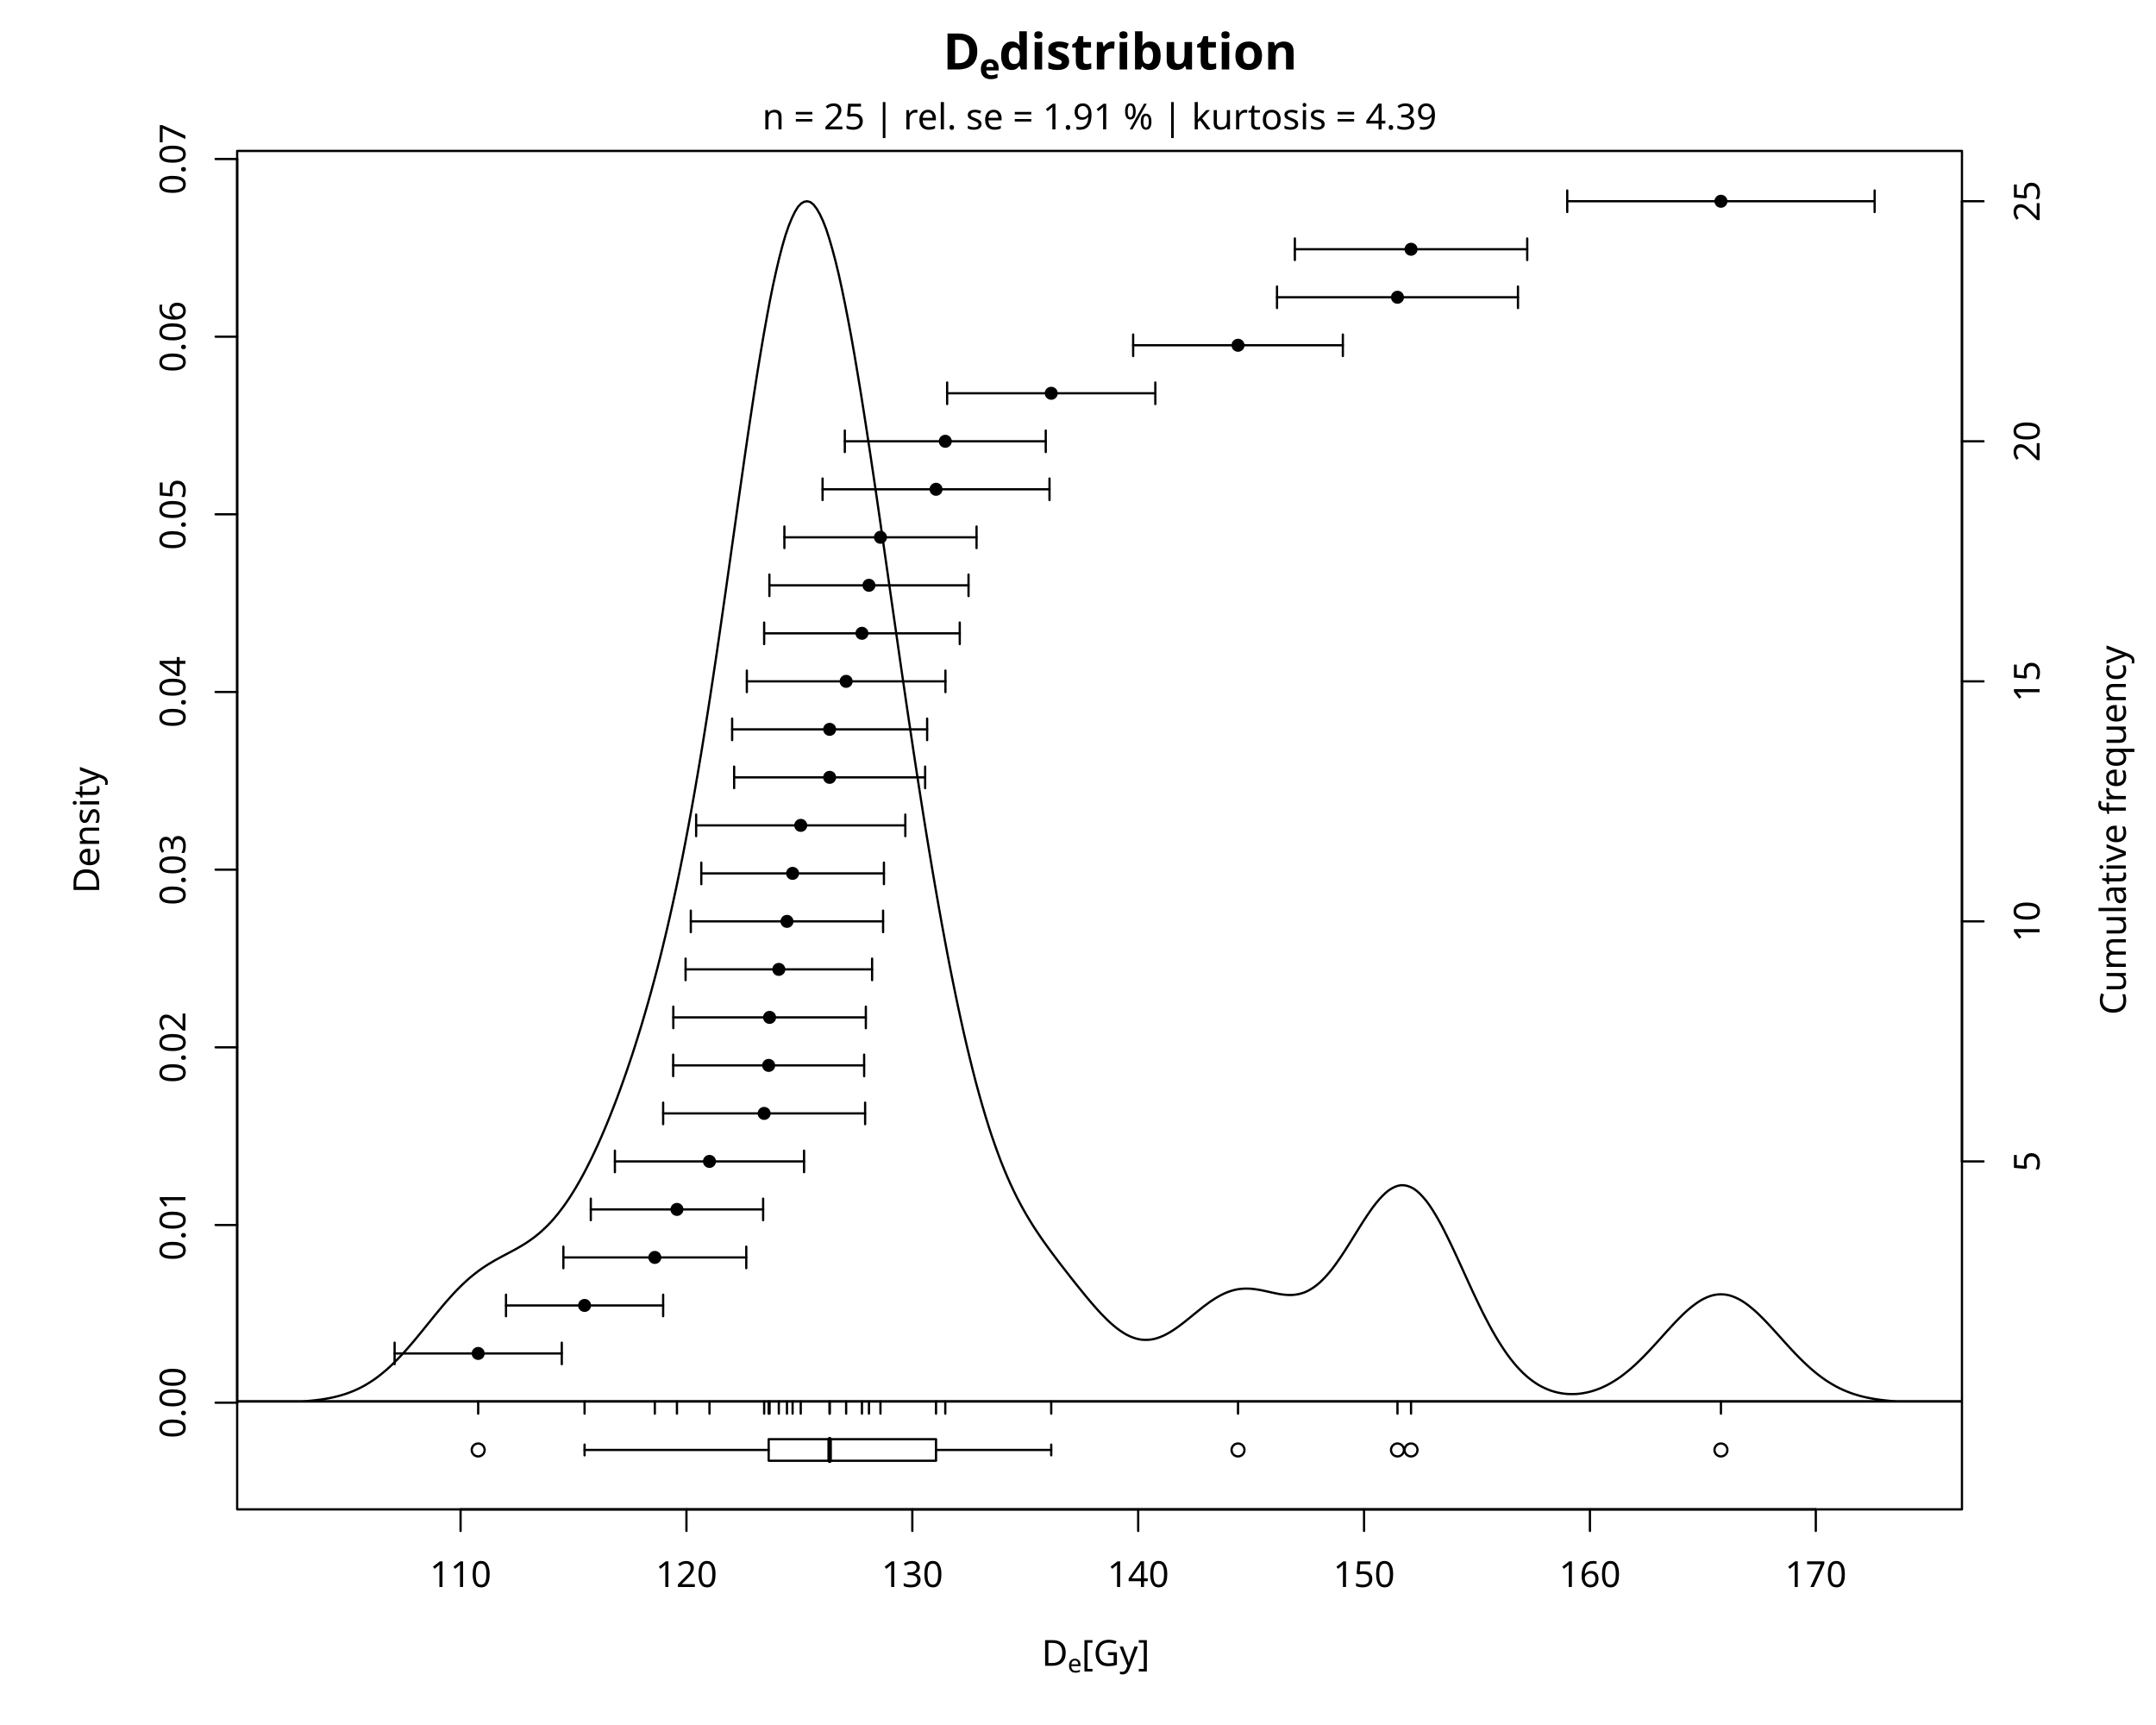
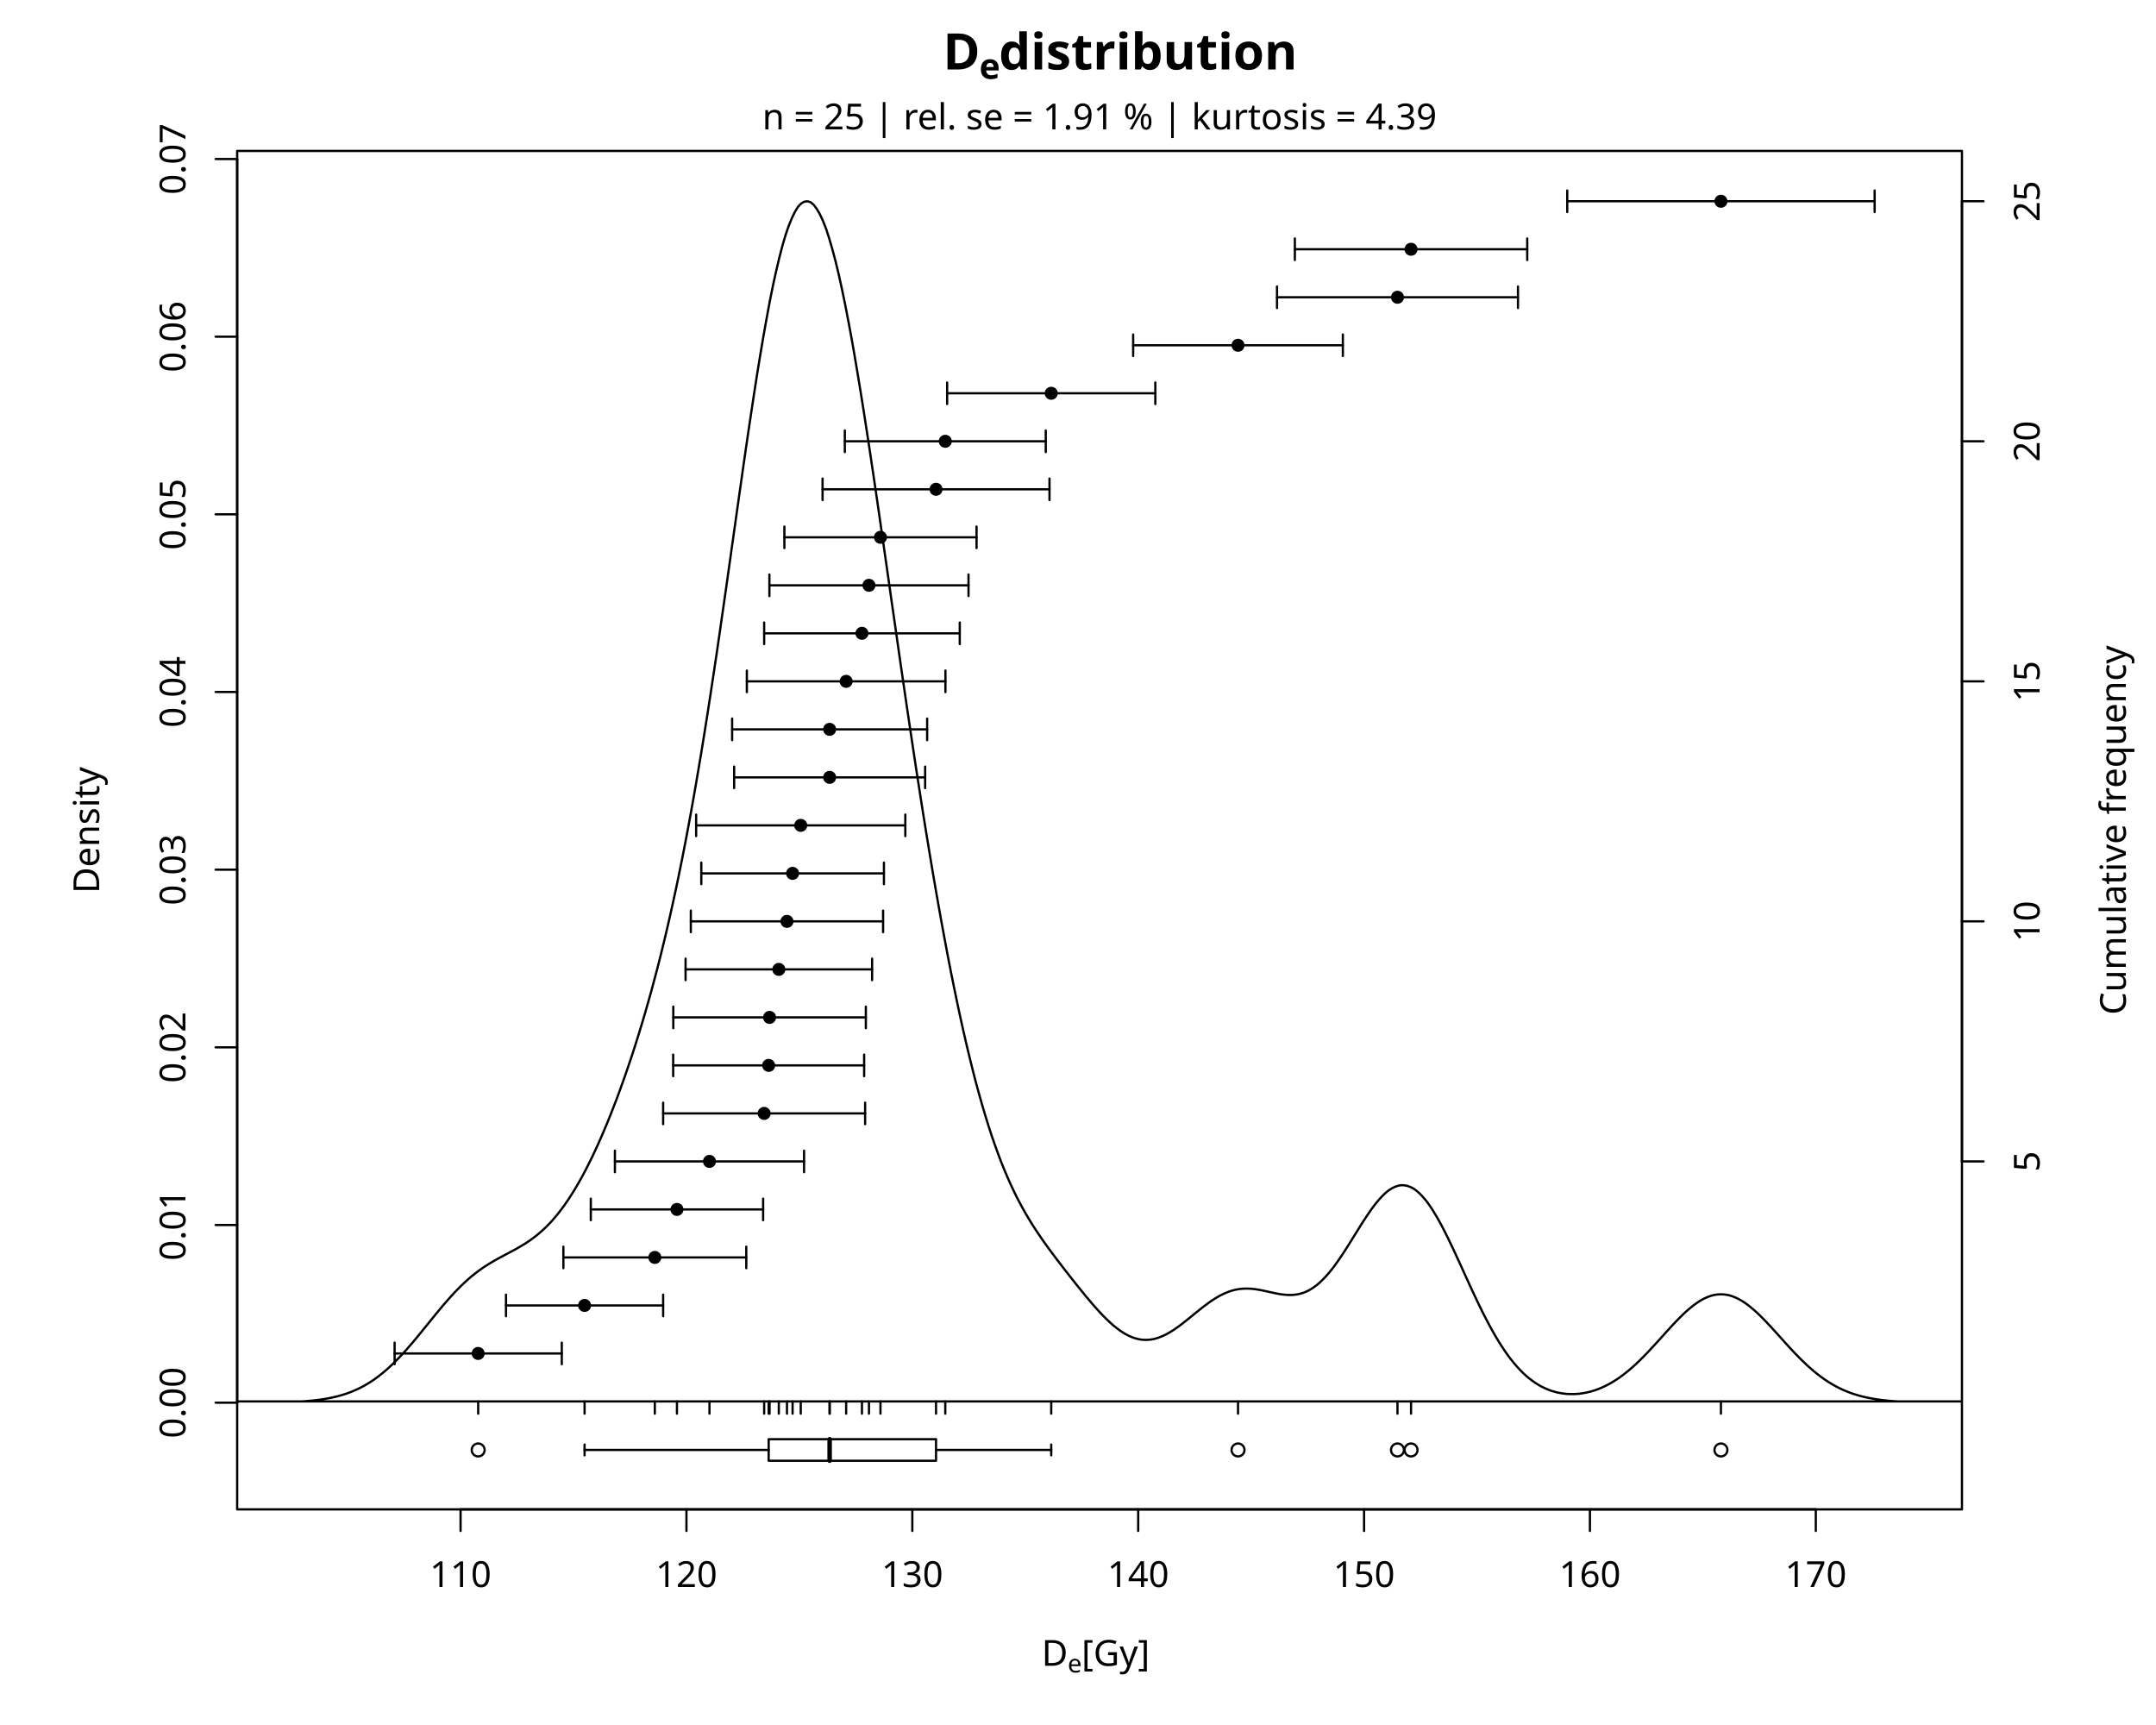
<svg xmlns="http://www.w3.org/2000/svg" class="svglite" data-engine-version="2.0" width="720.00pt" height="576.00pt" viewBox="0 0 720.00 576.00">
  <defs>
    <style type="text/css">
    .svglite line, .svglite polyline, .svglite polygon, .svglite path, .svglite rect, .svglite circle {
      fill: none;
      stroke: #000000;
      stroke-linecap: round;
      stroke-linejoin: round;
      stroke-miterlimit: 10.00;
    }
  </style>
  </defs>
  <rect width="100%" height="100%" style="stroke: none; fill: #FFFFFF;" />
  <defs>
    <clipPath id="cpMC4wMHw3MjAuMDB8MC4wMHw1NzYuMDA=">
      <rect x="0.00" y="0.00" width="720.00" height="576.00" />
    </clipPath>
  </defs>
  <g clip-path="url(#cpMC4wMHw3MjAuMDB8MC4wMHw1NzYuMDA=)">
    <polygon points="79.20,504.00 655.20,504.00 655.20,50.40 79.20,50.40 " style="stroke-width: 0.75; fill: none;" />
    <line x1="153.81" y1="504.00" x2="606.39" y2="504.00" style="stroke-width: 0.75;" />
    <line x1="153.81" y1="504.00" x2="153.81" y2="511.20" style="stroke-width: 0.75;" />
    <line x1="229.24" y1="504.00" x2="229.24" y2="511.20" style="stroke-width: 0.75;" />
    <line x1="304.67" y1="504.00" x2="304.67" y2="511.20" style="stroke-width: 0.75;" />
    <line x1="380.10" y1="504.00" x2="380.10" y2="511.20" style="stroke-width: 0.75;" />
    <line x1="455.53" y1="504.00" x2="455.53" y2="511.20" style="stroke-width: 0.75;" />
    <line x1="530.96" y1="504.00" x2="530.96" y2="511.20" style="stroke-width: 0.75;" />
    <line x1="606.39" y1="504.00" x2="606.39" y2="511.20" style="stroke-width: 0.75;" />
    <text x="153.81" y="529.92" text-anchor="middle" style="font-size: 12.00px; font-family: sans;" textLength="20.02px" lengthAdjust="spacingAndGlyphs">110</text>
    <text x="229.24" y="529.92" text-anchor="middle" style="font-size: 12.00px; font-family: sans;" textLength="20.02px" lengthAdjust="spacingAndGlyphs">120</text>
    <text x="304.67" y="529.92" text-anchor="middle" style="font-size: 12.00px; font-family: sans;" textLength="20.02px" lengthAdjust="spacingAndGlyphs">130</text>
    <text x="380.10" y="529.92" text-anchor="middle" style="font-size: 12.00px; font-family: sans;" textLength="20.02px" lengthAdjust="spacingAndGlyphs">140</text>
    <text x="455.53" y="529.92" text-anchor="middle" style="font-size: 12.00px; font-family: sans;" textLength="20.02px" lengthAdjust="spacingAndGlyphs">150</text>
    <text x="530.96" y="529.92" text-anchor="middle" style="font-size: 12.00px; font-family: sans;" textLength="20.02px" lengthAdjust="spacingAndGlyphs">160</text>
    <text x="606.39" y="529.92" text-anchor="middle" style="font-size: 12.00px; font-family: sans;" textLength="20.02px" lengthAdjust="spacingAndGlyphs">170</text>
    <text x="347.86" y="556.23" style="font-size: 12.00px; font-family: sans;" textLength="8.67px" lengthAdjust="spacingAndGlyphs">D</text>
    <text x="356.53" y="558.45" style="font-size: 8.40px; font-family: sans;" textLength="4.67px" lengthAdjust="spacingAndGlyphs">e</text>
    <text x="361.20" y="556.23" style="font-size: 12.00px; font-family: sans;" textLength="25.34px" lengthAdjust="spacingAndGlyphs"> [Gy]</text>
    <line x1="79.20" y1="468.37" x2="79.20" y2="53.09" style="stroke-width: 0.75;" />
    <line x1="79.20" y1="468.37" x2="72.00" y2="468.37" style="stroke-width: 0.75;" />
    <line x1="79.20" y1="409.04" x2="72.00" y2="409.04" style="stroke-width: 0.75;" />
    <line x1="79.20" y1="349.72" x2="72.00" y2="349.72" style="stroke-width: 0.75;" />
    <line x1="79.20" y1="290.39" x2="72.00" y2="290.39" style="stroke-width: 0.75;" />
    <line x1="79.20" y1="231.07" x2="72.00" y2="231.07" style="stroke-width: 0.75;" />
    <line x1="79.20" y1="171.74" x2="72.00" y2="171.74" style="stroke-width: 0.75;" />
    <line x1="79.20" y1="112.42" x2="72.00" y2="112.42" style="stroke-width: 0.75;" />
    <line x1="79.20" y1="53.09" x2="72.00" y2="53.09" style="stroke-width: 0.75;" />
    <text transform="translate(61.92,468.37) rotate(-90)" text-anchor="middle" style="font-size: 12.00px; font-family: sans;" textLength="23.36px" lengthAdjust="spacingAndGlyphs">0.00</text>
    <text transform="translate(61.92,409.04) rotate(-90)" text-anchor="middle" style="font-size: 12.00px; font-family: sans;" textLength="23.36px" lengthAdjust="spacingAndGlyphs">0.01</text>
    <text transform="translate(61.92,349.72) rotate(-90)" text-anchor="middle" style="font-size: 12.00px; font-family: sans;" textLength="23.36px" lengthAdjust="spacingAndGlyphs">0.02</text>
    <text transform="translate(61.92,290.39) rotate(-90)" text-anchor="middle" style="font-size: 12.00px; font-family: sans;" textLength="23.36px" lengthAdjust="spacingAndGlyphs">0.03</text>
    <text transform="translate(61.92,231.07) rotate(-90)" text-anchor="middle" style="font-size: 12.00px; font-family: sans;" textLength="23.36px" lengthAdjust="spacingAndGlyphs">0.04</text>
    <text transform="translate(61.92,171.74) rotate(-90)" text-anchor="middle" style="font-size: 12.00px; font-family: sans;" textLength="23.36px" lengthAdjust="spacingAndGlyphs">0.05</text>
    <text transform="translate(61.92,112.42) rotate(-90)" text-anchor="middle" style="font-size: 12.00px; font-family: sans;" textLength="23.36px" lengthAdjust="spacingAndGlyphs">0.06</text>
    <text transform="translate(61.92,53.09) rotate(-90)" text-anchor="middle" style="font-size: 12.00px; font-family: sans;" textLength="23.36px" lengthAdjust="spacingAndGlyphs">0.07</text>
    <text transform="translate(33.12,277.20) rotate(-90)" text-anchor="middle" style="font-size: 12.00px; font-family: sans;" textLength="40.02px" lengthAdjust="spacingAndGlyphs">Density</text>
  </g>
  <defs>
    <clipPath id="cpNzkuMjB8NjU1LjIwfDUwLjQwfDUwNC4wMA==">
      <rect x="79.20" y="50.40" width="576.00" height="453.60" />
    </clipPath>
  </defs>
  <g clip-path="url(#cpNzkuMjB8NjU1LjIwfDUwLjQwfDUwNC4wMA==)">
    <polygon points="79.20,467.96 100.53,467.96 101.58,467.90 102.62,467.82 103.66,467.72 104.71,467.62 105.75,467.50 106.80,467.37 107.84,467.22 108.88,467.05 109.93,466.86 110.97,466.65 112.01,466.41 113.06,466.14 114.10,465.85 115.15,465.53 116.19,465.17 117.23,464.78 118.28,464.35 119.32,463.88 120.36,463.38 121.41,462.83 122.45,462.23 123.49,461.59 124.54,460.91 125.58,460.18 126.63,459.39 127.67,458.56 128.71,457.69 129.76,456.77 130.80,455.80 131.84,454.79 132.89,453.73 133.93,452.64 134.98,451.51 136.02,450.34 137.06,449.14 138.11,447.92 139.15,446.67 140.19,445.40 141.24,444.12 142.28,442.83 143.33,441.54 144.37,440.25 145.41,438.97 146.46,437.70 147.50,436.45 148.54,435.22 149.59,434.03 150.63,432.86 151.67,431.72 152.72,430.63 153.76,429.58 154.81,428.57 155.85,427.61 156.89,426.68 157.94,425.82 158.98,425.00 160.02,424.21 161.07,423.47 162.11,422.77 163.16,422.11 164.20,421.48 165.24,420.87 166.29,420.29 167.33,419.72 168.37,419.17 169.42,418.61 170.46,418.06 171.51,417.50 172.55,416.93 173.59,416.33 174.64,415.71 175.68,415.06 176.72,414.36 177.77,413.61 178.81,412.83 179.85,411.99 180.90,411.08 181.94,410.11 182.99,409.08 184.03,407.99 185.07,406.81 186.12,405.55 187.16,404.22 188.20,402.83 189.25,401.35 190.29,399.78 191.34,398.14 192.38,396.42 193.42,394.63 194.47,392.74 195.51,390.78 196.55,388.74 197.60,386.63 198.64,384.43 199.69,382.16 200.73,379.81 201.77,377.39 202.82,374.89 203.86,372.30 204.90,369.64 205.95,366.91 206.99,364.11 208.03,361.21 209.08,358.23 210.12,355.18 211.17,352.05 212.21,348.82 213.25,345.49 214.30,342.07 215.34,338.55 216.38,334.94 217.43,331.20 218.47,327.34 219.52,323.37 220.56,319.29 221.60,315.05 222.65,310.66 223.69,306.13 224.73,301.47 225.78,296.64 226.82,291.62 227.87,286.44 228.91,281.10 229.95,275.60 231.00,269.87 232.04,263.98 233.08,257.92 234.13,251.70 235.17,245.28 236.22,238.69 237.26,231.96 238.30,225.09 239.35,218.09 240.39,210.95 241.43,203.72 242.48,196.41 243.52,189.05 244.56,181.65 245.61,174.24 246.65,166.85 247.70,159.49 248.74,152.22 249.78,145.07 250.83,138.05 251.87,131.19 252.91,124.50 253.96,118.11 255.00,111.98 256.05,106.11 257.09,100.53 258.13,95.36 259.18,90.59 260.22,86.18 261.26,82.16 262.31,78.57 263.35,75.54 264.40,72.94 265.44,70.78 266.48,69.07 267.53,67.97 268.57,67.36 269.61,67.20 270.66,67.50 271.70,68.34 272.74,69.71 273.79,71.52 274.83,73.75 275.88,76.42 276.92,79.62 277.96,83.21 279.01,87.15 280.05,91.44 281.09,96.16 282.14,101.21 283.18,106.55 284.23,112.15 285.27,118.03 286.31,124.19 287.36,130.54 288.40,137.07 289.44,143.76 290.49,150.64 291.53,157.63 292.58,164.72 293.62,171.88 294.66,179.11 295.71,186.39 296.75,193.69 297.79,200.99 298.84,208.29 299.88,215.56 300.92,222.79 301.97,229.97 303.01,237.09 304.06,244.12 305.10,251.07 306.14,257.92 307.19,264.68 308.23,271.31 309.27,277.81 310.32,284.19 311.36,290.44 312.41,296.57 313.45,302.51 314.49,308.32 315.54,313.99 316.58,319.51 317.62,324.85 318.67,330.02 319.71,335.05 320.76,339.92 321.80,344.61 322.84,349.11 323.89,353.46 324.93,357.65 325.97,361.69 327.02,365.51 328.06,369.18 329.10,372.69 330.15,376.07 331.19,379.26 332.24,382.28 333.28,385.17 334.32,387.93 335.37,390.55 336.41,393.00 337.45,395.35 338.50,397.58 339.54,399.72 340.59,401.72 341.63,403.64 342.67,405.47 343.72,407.23 344.76,408.92 345.80,410.54 346.85,412.10 347.89,413.63 348.94,415.12 349.98,416.56 351.02,417.98 352.07,419.38 353.11,420.76 354.15,422.13 355.20,423.48 356.24,424.82 357.28,426.16 358.33,427.49 359.37,428.80 360.42,430.10 361.46,431.39 362.50,432.67 363.55,433.92 364.59,435.15 365.63,436.35 366.68,437.52 367.72,438.65 368.77,439.72 369.81,440.75 370.85,441.73 371.90,442.65 372.94,443.49 373.98,444.26 375.03,444.96 376.07,445.59 377.12,446.11 378.16,446.55 379.20,446.90 380.25,447.17 381.29,447.34 382.33,447.40 383.38,447.38 384.42,447.28 385.46,447.09 386.51,446.79 387.55,446.41 388.60,445.97 389.64,445.45 390.68,444.86 391.73,444.21 392.77,443.50 393.81,442.76 394.86,441.97 395.90,441.15 396.95,440.31 397.99,439.46 399.03,438.61 400.08,437.76 401.12,436.93 402.16,436.11 403.21,435.33 404.25,434.58 405.30,433.89 406.34,433.24 407.38,432.65 408.43,432.11 409.47,431.65 410.51,431.25 411.56,430.92 412.60,430.65 413.64,430.46 414.69,430.34 415.73,430.28 416.78,430.28 417.82,430.33 418.86,430.44 419.91,430.59 420.95,430.77 421.99,430.98 423.04,431.21 424.08,431.44 425.13,431.67 426.17,431.89 427.21,432.09 428.26,432.24 429.30,432.35 430.34,432.41 431.39,432.42 432.43,432.32 433.48,432.16 434.52,431.91 435.56,431.57 436.61,431.11 437.65,430.54 438.69,429.87 439.74,429.10 440.78,428.22 441.82,427.20 442.87,426.10 443.91,424.90 444.96,423.61 446.00,422.21 447.04,420.74 448.09,419.20 449.13,417.62 450.17,415.98 451.22,414.31 452.26,412.63 453.31,410.94 454.35,409.27 455.39,407.64 456.44,406.05 457.48,404.52 458.52,403.05 459.57,401.71 460.61,400.47 461.66,399.34 462.70,398.34 463.74,397.49 464.79,396.82 465.83,396.30 466.87,395.94 467.92,395.75 468.96,395.79 470.00,395.99 471.05,396.37 472.09,396.91 473.14,397.67 474.18,398.61 475.22,399.71 476.27,400.95 477.31,402.36 478.35,403.93 479.40,405.63 480.44,407.43 481.49,409.34 482.53,411.37 483.57,413.47 484.62,415.63 485.66,417.84 486.70,420.10 487.75,422.38 488.79,424.67 489.84,426.97 490.88,429.25 491.92,431.50 492.97,433.72 494.01,435.90 495.05,438.03 496.10,440.08 497.14,442.07 498.18,443.99 499.23,445.84 500.27,447.59 501.32,449.25 502.36,450.83 503.40,452.33 504.45,453.74 505.49,455.04 506.53,456.26 507.58,457.39 508.62,458.45 509.67,459.41 510.71,460.28 511.75,461.08 512.80,461.81 513.84,462.47 514.88,463.04 515.93,463.54 516.97,463.99 518.02,464.39 519.06,464.70 520.10,464.97 521.15,465.18 522.19,465.34 523.23,465.45 524.28,465.50 525.32,465.50 526.37,465.47 527.41,465.38 528.45,465.24 529.50,465.05 530.54,464.82 531.58,464.55 532.63,464.22 533.67,463.85 534.71,463.43 535.76,462.96 536.80,462.44 537.85,461.87 538.89,461.25 539.93,460.59 540.98,459.88 542.02,459.11 543.06,458.29 544.11,457.44 545.15,456.54 546.20,455.59 547.24,454.60 548.28,453.58 549.33,452.52 550.37,451.44 551.41,450.32 552.46,449.19 553.50,448.05 554.55,446.89 555.59,445.73 556.63,444.57 557.68,443.43 558.72,442.30 559.76,441.20 560.81,440.13 561.85,439.10 562.89,438.11 563.94,437.18 564.98,436.32 566.03,435.52 567.07,434.79 568.11,434.13 569.16,433.58 570.20,433.11 571.24,432.73 572.29,432.44 573.33,432.26 574.38,432.19 575.42,432.21 576.46,432.32 577.51,432.53 578.55,432.86 579.59,433.28 580.64,433.78 581.68,434.36 582.73,435.04 583.77,435.80 584.81,436.63 585.86,437.52 586.90,438.46 587.94,439.47 588.99,440.52 590.03,441.60 591.07,442.71 592.12,443.85 593.16,445.00 594.21,446.16 595.25,447.32 596.29,448.48 597.34,449.62 598.38,450.75 599.42,451.86 600.47,452.94 601.51,453.99 602.56,455.00 603.60,455.98 604.64,456.92 605.69,457.82 606.73,458.67 607.77,459.48 608.82,460.25 609.86,460.97 610.91,461.64 611.95,462.27 612.99,462.86 614.04,463.41 615.08,463.91 616.12,464.37 617.17,464.79 618.21,465.19 619.25,465.54 620.30,465.86 621.34,466.15 622.39,466.42 623.43,466.65 624.47,466.86 625.52,467.05 626.56,467.22 627.60,467.37 628.65,467.51 629.69,467.62 630.74,467.73 631.78,467.82 632.82,467.90 633.87,467.96 655.20,467.96 " style="stroke-width: 0.75; fill: none;" />
  </g>
  <g clip-path="url(#cpMC4wMHw3MjAuMDB8MC4wMHw1NzYuMDA=)">
    <text x="314.91" y="23.20" style="font-size: 16.80px; font-weight: bold; font-family: sans;" textLength="12.14px" lengthAdjust="spacingAndGlyphs">D</text>
    <text x="327.04" y="26.31" style="font-size: 11.76px; font-weight: bold; font-family: sans;" textLength="6.54px" lengthAdjust="spacingAndGlyphs">e</text>
    <text x="333.58" y="23.20" style="font-size: 16.80px; font-weight: bold; font-family: sans;" textLength="85.91px" lengthAdjust="spacingAndGlyphs"> distribution</text>
    <text x="367.20" y="43.20" text-anchor="middle" style="font-size: 12.00px; font-family: sans;" textLength="215.39px" lengthAdjust="spacingAndGlyphs">n = 25 | rel. se = 1.91 % | kurtosis = 4.39</text>
  </g>
  <g clip-path="url(#cpNzkuMjB8NjU1LjIwfDUwLjQwfDUwNC4wMA==)">
-     <line x1="79.20" y1="467.96" x2="655.20" y2="467.96" style="stroke-width: 0.75;" />
    <polyline points="277.06,487.76 277.06,480.56 " style="stroke-width: 1.50;" />
    <polygon points="256.70,487.76 256.70,480.56 312.59,480.56 312.59,487.76 " style="stroke-width: 0.75; fill: none;" />
    <polyline points="256.70,484.16 195.22,484.16 " style="stroke-width: 0.75;" />
    <polyline points="195.22,485.96 195.22,482.36 " style="stroke-width: 0.75;" />
    <polyline points="312.59,484.16 351.06,484.16 " style="stroke-width: 0.75;" />
    <polyline points="351.06,485.96 351.06,482.36 " style="stroke-width: 0.75;" />
    <circle cx="159.69" cy="484.16" r="2.16" style="stroke-width: 0.75;" />
    <circle cx="413.44" cy="484.16" r="2.16" style="stroke-width: 0.75;" />
    <circle cx="466.69" cy="484.16" r="2.16" style="stroke-width: 0.75;" />
    <circle cx="471.22" cy="484.16" r="2.16" style="stroke-width: 0.75;" />
    <circle cx="574.71" cy="484.16" r="2.16" style="stroke-width: 0.75;" />
  </g>
  <g clip-path="url(#cpMC4wMHw3MjAuMDB8MC4wMHw1NzYuMDA=)">
    <line x1="159.69" y1="467.96" x2="159.69" y2="472.04" style="stroke-width: 0.75;" />
    <line x1="195.22" y1="467.96" x2="195.22" y2="472.04" style="stroke-width: 0.75;" />
    <line x1="218.68" y1="467.96" x2="218.68" y2="472.04" style="stroke-width: 0.75;" />
    <line x1="226.07" y1="467.96" x2="226.07" y2="472.04" style="stroke-width: 0.75;" />
    <line x1="236.93" y1="467.96" x2="236.93" y2="472.04" style="stroke-width: 0.75;" />
    <line x1="255.19" y1="467.96" x2="255.19" y2="472.04" style="stroke-width: 0.75;" />
    <line x1="256.70" y1="467.96" x2="256.70" y2="472.04" style="stroke-width: 0.75;" />
    <line x1="257.00" y1="467.96" x2="257.00" y2="472.04" style="stroke-width: 0.75;" />
    <line x1="260.09" y1="467.96" x2="260.09" y2="472.04" style="stroke-width: 0.75;" />
    <line x1="262.81" y1="467.96" x2="262.81" y2="472.04" style="stroke-width: 0.75;" />
    <line x1="264.69" y1="467.96" x2="264.69" y2="472.04" style="stroke-width: 0.75;" />
    <line x1="267.41" y1="467.96" x2="267.41" y2="472.04" style="stroke-width: 0.75;" />
    <line x1="277.06" y1="467.96" x2="277.06" y2="472.04" style="stroke-width: 0.75;" />
    <line x1="277.06" y1="467.96" x2="277.06" y2="472.04" style="stroke-width: 0.75;" />
    <line x1="282.57" y1="467.96" x2="282.57" y2="472.04" style="stroke-width: 0.75;" />
    <line x1="287.85" y1="467.96" x2="287.85" y2="472.04" style="stroke-width: 0.75;" />
    <line x1="290.19" y1="467.96" x2="290.19" y2="472.04" style="stroke-width: 0.75;" />
    <line x1="294.03" y1="467.96" x2="294.03" y2="472.04" style="stroke-width: 0.75;" />
    <line x1="312.59" y1="467.96" x2="312.59" y2="472.04" style="stroke-width: 0.75;" />
    <line x1="315.68" y1="467.96" x2="315.68" y2="472.04" style="stroke-width: 0.75;" />
    <line x1="351.06" y1="467.96" x2="351.06" y2="472.04" style="stroke-width: 0.75;" />
    <line x1="413.44" y1="467.96" x2="413.44" y2="472.04" style="stroke-width: 0.75;" />
    <line x1="466.69" y1="467.96" x2="466.69" y2="472.04" style="stroke-width: 0.75;" />
    <line x1="471.22" y1="467.96" x2="471.22" y2="472.04" style="stroke-width: 0.75;" />
    <line x1="574.71" y1="467.96" x2="574.71" y2="472.04" style="stroke-width: 0.75;" />
    <line x1="655.20" y1="387.81" x2="655.20" y2="67.20" style="stroke-width: 0.75;" />
    <line x1="655.20" y1="387.81" x2="662.40" y2="387.81" style="stroke-width: 0.75;" />
    <line x1="655.20" y1="307.66" x2="662.40" y2="307.66" style="stroke-width: 0.75;" />
    <line x1="655.20" y1="227.51" x2="662.40" y2="227.51" style="stroke-width: 0.75;" />
    <line x1="655.20" y1="147.35" x2="662.40" y2="147.35" style="stroke-width: 0.75;" />
    <line x1="655.20" y1="67.20" x2="662.40" y2="67.20" style="stroke-width: 0.75;" />
    <text transform="translate(681.12,387.81) rotate(-90)" text-anchor="middle" style="font-size: 12.00px; font-family: sans;" textLength="6.67px" lengthAdjust="spacingAndGlyphs">5</text>
    <text transform="translate(681.12,307.66) rotate(-90)" text-anchor="middle" style="font-size: 12.00px; font-family: sans;" textLength="13.35px" lengthAdjust="spacingAndGlyphs">10</text>
    <text transform="translate(681.12,227.51) rotate(-90)" text-anchor="middle" style="font-size: 12.00px; font-family: sans;" textLength="13.35px" lengthAdjust="spacingAndGlyphs">15</text>
    <text transform="translate(681.12,147.35) rotate(-90)" text-anchor="middle" style="font-size: 12.00px; font-family: sans;" textLength="13.35px" lengthAdjust="spacingAndGlyphs">20</text>
    <text transform="translate(681.12,67.20) rotate(-90)" text-anchor="middle" style="font-size: 12.00px; font-family: sans;" textLength="13.35px" lengthAdjust="spacingAndGlyphs">25</text>
    <text transform="translate(709.92,277.20) rotate(-90)" text-anchor="middle" style="font-size: 12.00px; font-family: sans;" textLength="116.08px" lengthAdjust="spacingAndGlyphs">Cumulative frequency</text>
  </g>
  <g clip-path="url(#cpNzkuMjB8NjU1LjIwfDUwLjQwfDUwNC4wMA==)">
    <line x1="131.78" y1="451.93" x2="187.61" y2="451.93" style="stroke-width: 0.75;" />
    <polyline points="131.78,448.33 131.78,451.93 131.78,455.53 " style="stroke-width: 0.75;" />
    <polyline points="187.61,455.53 187.61,451.93 187.61,448.33 " style="stroke-width: 0.75;" />
    <line x1="168.98" y1="435.90" x2="221.46" y2="435.90" style="stroke-width: 0.75;" />
    <polyline points="168.98,432.30 168.98,435.90 168.98,439.50 " style="stroke-width: 0.75;" />
    <polyline points="221.46,439.50 221.46,435.90 221.46,432.30 " style="stroke-width: 0.75;" />
    <line x1="188.14" y1="419.87" x2="249.22" y2="419.87" style="stroke-width: 0.75;" />
    <polyline points="188.14,416.27 188.14,419.87 188.14,423.47 " style="stroke-width: 0.75;" />
    <polyline points="249.22,423.47 249.22,419.87 249.22,416.27 " style="stroke-width: 0.75;" />
    <line x1="197.30" y1="403.84" x2="254.85" y2="403.84" style="stroke-width: 0.75;" />
    <polyline points="197.30,400.24 197.30,403.84 197.30,407.44 " style="stroke-width: 0.75;" />
    <polyline points="254.85,407.44 254.85,403.84 254.85,400.24 " style="stroke-width: 0.75;" />
    <line x1="205.35" y1="387.81" x2="268.52" y2="387.81" style="stroke-width: 0.75;" />
    <polyline points="205.35,384.21 205.35,387.81 205.35,391.41 " style="stroke-width: 0.75;" />
    <polyline points="268.52,391.41 268.52,387.81 268.52,384.21 " style="stroke-width: 0.75;" />
    <line x1="221.46" y1="371.78" x2="288.91" y2="371.78" style="stroke-width: 0.75;" />
    <polyline points="221.46,368.18 221.46,371.78 221.46,375.38 " style="stroke-width: 0.75;" />
    <polyline points="288.91,375.38 288.91,371.78 288.91,368.18 " style="stroke-width: 0.75;" />
    <line x1="224.81" y1="355.75" x2="288.58" y2="355.75" style="stroke-width: 0.75;" />
    <polyline points="224.81,352.15 224.81,355.75 224.81,359.35 " style="stroke-width: 0.75;" />
    <polyline points="288.58,359.35 288.58,355.75 288.58,352.15 " style="stroke-width: 0.75;" />
    <line x1="224.85" y1="339.72" x2="289.15" y2="339.72" style="stroke-width: 0.75;" />
    <polyline points="224.85,336.12 224.85,339.72 224.85,343.32 " style="stroke-width: 0.75;" />
    <polyline points="289.15,343.32 289.15,339.72 289.15,336.12 " style="stroke-width: 0.75;" />
    <line x1="228.95" y1="323.69" x2="291.24" y2="323.69" style="stroke-width: 0.75;" />
    <polyline points="228.95,320.09 228.95,323.69 228.95,327.29 " style="stroke-width: 0.75;" />
    <polyline points="291.24,327.29 291.24,323.69 291.24,320.09 " style="stroke-width: 0.75;" />
    <line x1="230.70" y1="307.66" x2="294.91" y2="307.66" style="stroke-width: 0.75;" />
    <polyline points="230.70,304.06 230.70,307.66 230.70,311.26 " style="stroke-width: 0.75;" />
    <polyline points="294.91,311.26 294.91,307.66 294.91,304.06 " style="stroke-width: 0.75;" />
    <line x1="234.20" y1="291.63" x2="295.19" y2="291.63" style="stroke-width: 0.75;" />
    <polyline points="234.20,288.03 234.20,291.63 234.20,295.23 " style="stroke-width: 0.75;" />
    <polyline points="295.19,295.23 295.19,291.63 295.19,288.03 " style="stroke-width: 0.75;" />
    <line x1="232.48" y1="275.60" x2="302.33" y2="275.60" style="stroke-width: 0.75;" />
    <polyline points="232.48,272.00 232.48,275.60 232.48,279.20 " style="stroke-width: 0.75;" />
    <polyline points="302.33,279.20 302.33,275.60 302.33,272.00 " style="stroke-width: 0.75;" />
    <line x1="245.17" y1="259.57" x2="308.95" y2="259.57" style="stroke-width: 0.75;" />
    <polyline points="245.17,255.97 245.17,259.57 245.17,263.17 " style="stroke-width: 0.75;" />
    <polyline points="308.95,263.17 308.95,259.57 308.95,255.97 " style="stroke-width: 0.75;" />
    <line x1="244.50" y1="243.54" x2="309.62" y2="243.54" style="stroke-width: 0.75;" />
    <polyline points="244.50,239.94 244.50,243.54 244.50,247.14 " style="stroke-width: 0.75;" />
    <polyline points="309.62,247.14 309.62,243.54 309.62,239.94 " style="stroke-width: 0.75;" />
    <line x1="249.41" y1="227.51" x2="315.73" y2="227.51" style="stroke-width: 0.75;" />
    <polyline points="249.41,223.91 249.41,227.51 249.41,231.11 " style="stroke-width: 0.75;" />
    <polyline points="315.73,231.11 315.73,227.51 315.73,223.91 " style="stroke-width: 0.75;" />
    <line x1="255.19" y1="211.47" x2="320.51" y2="211.47" style="stroke-width: 0.75;" />
    <polyline points="255.19,207.87 255.19,211.47 255.19,215.07 " style="stroke-width: 0.75;" />
    <polyline points="320.51,215.07 320.51,211.47 320.51,207.87 " style="stroke-width: 0.75;" />
    <line x1="256.94" y1="195.44" x2="323.44" y2="195.44" style="stroke-width: 0.75;" />
    <polyline points="256.94,191.84 256.94,195.44 256.94,199.04 " style="stroke-width: 0.75;" />
    <polyline points="323.44,199.04 323.44,195.44 323.44,191.84 " style="stroke-width: 0.75;" />
    <line x1="261.95" y1="179.41" x2="326.12" y2="179.41" style="stroke-width: 0.75;" />
    <polyline points="261.95,175.81 261.95,179.41 261.95,183.01 " style="stroke-width: 0.75;" />
    <polyline points="326.12,183.01 326.12,179.41 326.12,175.81 " style="stroke-width: 0.75;" />
    <line x1="274.70" y1="163.38" x2="350.48" y2="163.38" style="stroke-width: 0.75;" />
    <polyline points="274.70,159.78 274.70,163.38 274.70,166.98 " style="stroke-width: 0.75;" />
    <polyline points="350.48,166.98 350.48,163.38 350.48,159.78 " style="stroke-width: 0.75;" />
    <line x1="282.13" y1="147.35" x2="349.23" y2="147.35" style="stroke-width: 0.75;" />
    <polyline points="282.13,143.75 282.13,147.35 282.13,150.95 " style="stroke-width: 0.75;" />
    <polyline points="349.23,150.95 349.23,147.35 349.23,143.75 " style="stroke-width: 0.75;" />
    <line x1="316.30" y1="131.32" x2="385.82" y2="131.32" style="stroke-width: 0.75;" />
    <polyline points="316.30,127.72 316.30,131.32 316.30,134.92 " style="stroke-width: 0.75;" />
    <polyline points="385.82,134.92 385.82,131.32 385.82,127.72 " style="stroke-width: 0.75;" />
    <line x1="378.42" y1="115.29" x2="448.45" y2="115.29" style="stroke-width: 0.75;" />
    <polyline points="378.42,111.69 378.42,115.29 378.42,118.89 " style="stroke-width: 0.75;" />
    <polyline points="448.45,118.89 448.45,115.29 448.45,111.69 " style="stroke-width: 0.75;" />
    <line x1="426.46" y1="99.26" x2="506.93" y2="99.26" style="stroke-width: 0.75;" />
    <polyline points="426.46,95.66 426.46,99.26 426.46,102.86 " style="stroke-width: 0.75;" />
    <polyline points="506.93,102.86 506.93,99.26 506.93,95.66 " style="stroke-width: 0.75;" />
    <line x1="432.42" y1="83.23" x2="510.02" y2="83.23" style="stroke-width: 0.75;" />
    <polyline points="432.42,79.63 432.42,83.23 432.42,86.83 " style="stroke-width: 0.75;" />
    <polyline points="510.02,86.83 510.02,83.23 510.02,79.63 " style="stroke-width: 0.75;" />
    <line x1="523.38" y1="67.20" x2="626.04" y2="67.20" style="stroke-width: 0.75;" />
    <polyline points="523.38,63.60 523.38,67.20 523.38,70.80 " style="stroke-width: 0.75;" />
    <polyline points="626.04,70.80 626.04,67.20 626.04,63.60 " style="stroke-width: 0.75;" />
    <circle cx="159.69" cy="451.93" r="1.80" style="stroke-width: 0.75; fill: #000000;" />
    <circle cx="195.22" cy="435.90" r="1.80" style="stroke-width: 0.75; fill: #000000;" />
    <circle cx="218.68" cy="419.87" r="1.80" style="stroke-width: 0.75; fill: #000000;" />
    <circle cx="226.07" cy="403.84" r="1.80" style="stroke-width: 0.75; fill: #000000;" />
    <circle cx="236.93" cy="387.81" r="1.80" style="stroke-width: 0.75; fill: #000000;" />
    <circle cx="255.19" cy="371.78" r="1.80" style="stroke-width: 0.75; fill: #000000;" />
    <circle cx="256.70" cy="355.75" r="1.80" style="stroke-width: 0.75; fill: #000000;" />
    <circle cx="257.00" cy="339.72" r="1.80" style="stroke-width: 0.75; fill: #000000;" />
    <circle cx="260.09" cy="323.69" r="1.80" style="stroke-width: 0.75; fill: #000000;" />
    <circle cx="262.81" cy="307.66" r="1.80" style="stroke-width: 0.75; fill: #000000;" />
    <circle cx="264.69" cy="291.63" r="1.80" style="stroke-width: 0.75; fill: #000000;" />
    <circle cx="267.41" cy="275.60" r="1.80" style="stroke-width: 0.75; fill: #000000;" />
    <circle cx="277.06" cy="259.57" r="1.80" style="stroke-width: 0.75; fill: #000000;" />
    <circle cx="277.06" cy="243.54" r="1.80" style="stroke-width: 0.75; fill: #000000;" />
    <circle cx="282.57" cy="227.51" r="1.80" style="stroke-width: 0.75; fill: #000000;" />
    <circle cx="287.85" cy="211.47" r="1.80" style="stroke-width: 0.75; fill: #000000;" />
    <circle cx="290.19" cy="195.44" r="1.80" style="stroke-width: 0.75; fill: #000000;" />
    <circle cx="294.03" cy="179.41" r="1.80" style="stroke-width: 0.75; fill: #000000;" />
    <circle cx="312.59" cy="163.38" r="1.80" style="stroke-width: 0.75; fill: #000000;" />
    <circle cx="315.68" cy="147.35" r="1.80" style="stroke-width: 0.75; fill: #000000;" />
    <circle cx="351.06" cy="131.32" r="1.80" style="stroke-width: 0.75; fill: #000000;" />
    <circle cx="413.44" cy="115.29" r="1.80" style="stroke-width: 0.75; fill: #000000;" />
    <circle cx="466.69" cy="99.26" r="1.80" style="stroke-width: 0.75; fill: #000000;" />
    <circle cx="471.22" cy="83.23" r="1.80" style="stroke-width: 0.75; fill: #000000;" />
    <circle cx="574.71" cy="67.20" r="1.80" style="stroke-width: 0.75; fill: #000000;" />
  </g>
  <defs>
    <clipPath id="cpNTkuMDR8Njg5Ljc2fDU5LjA0fDUwMi41Ng==">
      <rect x="59.04" y="59.04" width="630.72" height="443.52" />
    </clipPath>
  </defs>
  <g clip-path="url(#cpNTkuMDR8Njg5Ljc2fDU5LjA0fDUwMi41Ng==)">
</g>
</svg>
